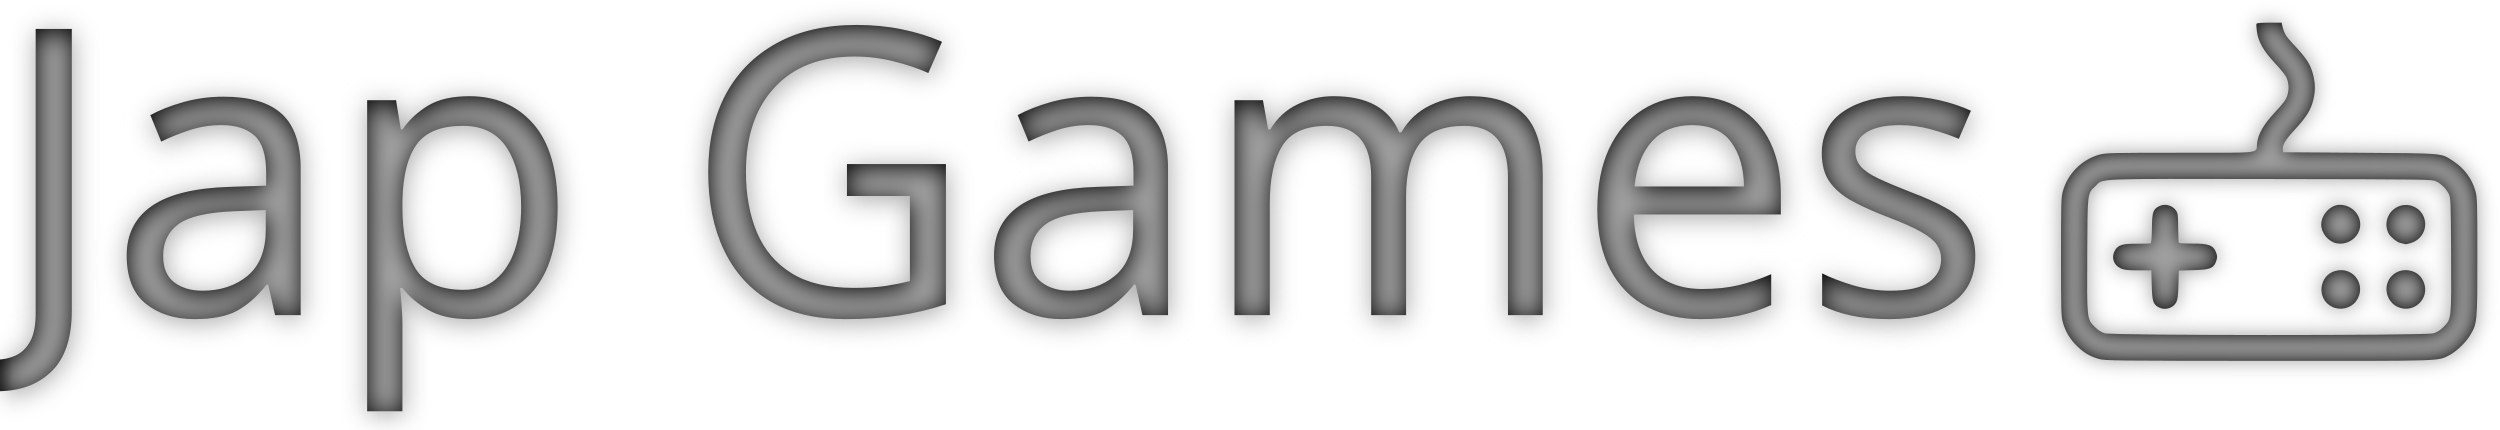
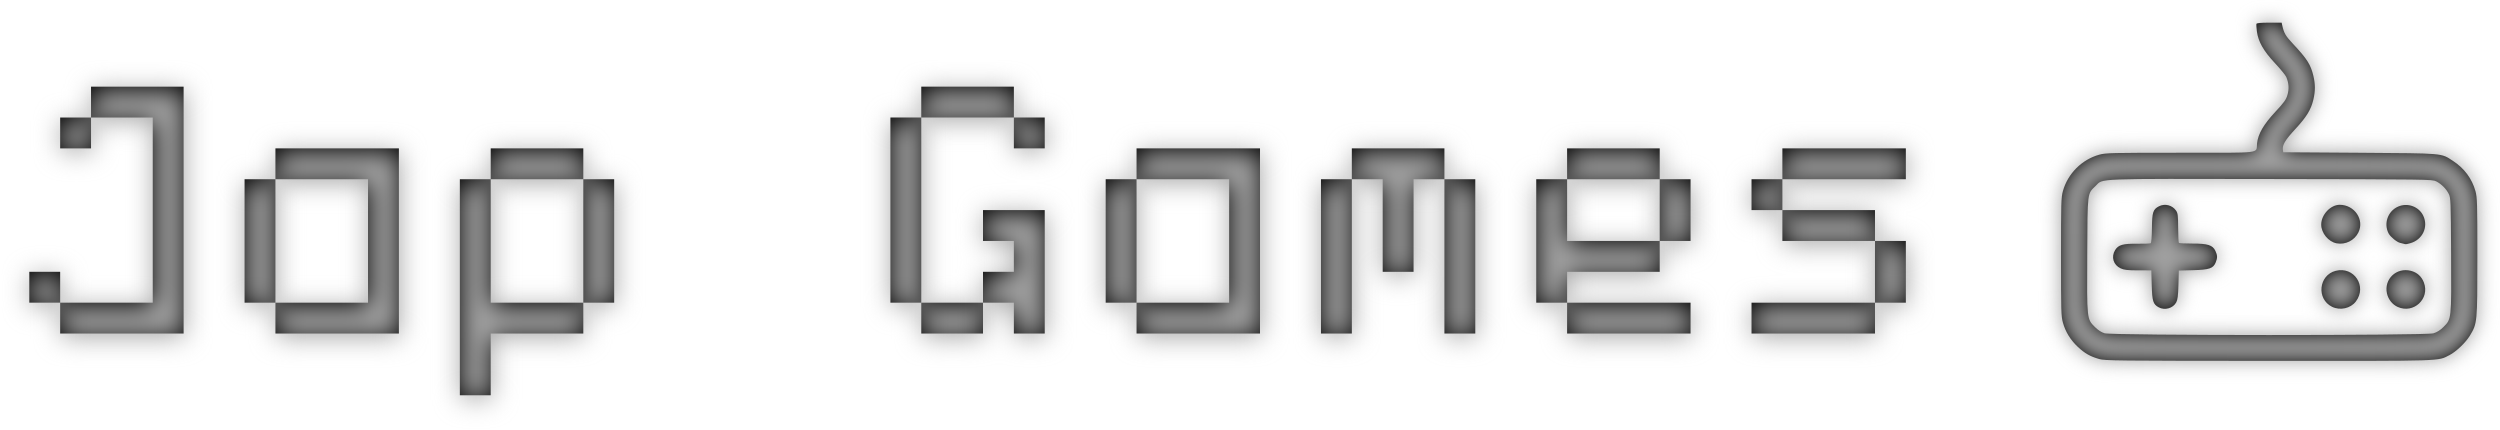
<svg xmlns="http://www.w3.org/2000/svg" width="320.119mm" height="54.948mm" viewBox="0 0 320.119 54.948" version="1.1" id="svg8">
  <defs id="defs2">
    <filter style="color-interpolation-filters:sRGB" id="filter1667" x="-0.016" width="1.032" y="-0.098" height="1.195">
      <feGaussianBlur stdDeviation="0.708" id="feGaussianBlur1669" />
    </filter>
    <filter style="color-interpolation-filters:sRGB" id="filter3161" x="-0.054" width="1.109" y="-0.067" height="1.134">
      <feGaussianBlur stdDeviation="1.208" id="feGaussianBlur3163" />
    </filter>
  </defs>
  <g id="layer1" transform="translate(125.1578,-66.70593)">
-     <text xml:space="preserve" style="font-style:normal;font-weight:normal;font-size:24.058px;line-height:1.25;font-family:sans-serif;letter-spacing:0px;word-spacing:0px;fill:#000000;fill-opacity:1;stroke:none;stroke-width:0.601" x="-125.307" y="107.055" id="text22">
-       <tspan id="tspan20" x="-125.307" y="107.055" style="font-style:normal;font-variant:normal;font-weight:normal;font-stretch:normal;font-size:51.323px;line-height:11.45;font-family:envypn7x13;-inkscape-font-specification:envypn7x13;stroke-width:0.601">Jap Games</tspan>
-     </text>
-     <text xml:space="preserve" style="font-style:normal;font-weight:normal;font-size:10.583px;line-height:1.25;font-family:sans-serif;letter-spacing:0px;word-spacing:0px;fill:#a7a7a7;fill-opacity:1;stroke:none;stroke-width:0.265;filter:url(#filter1667)" x="13.731" y="115.439" id="text22-4" transform="matrix(2.273159,0,0,2.273159,-156.4102,-154.8844)">
-       <tspan id="tspan20-5" x="13.731" y="115.439" style="font-style:normal;font-variant:normal;font-weight:normal;font-stretch:normal;font-size:22.578px;line-height:11.45;font-family:envypn7x13;-inkscape-font-specification:envypn7x13;fill:#a7a7a7;fill-opacity:1;stroke-width:0.265">Jap Games</tspan>
-     </text>
+     <g aria-label="Jap Games" style="font-style:normal;font-weight:normal;font-size:24.058px;line-height:1.25;font-family:sans-serif;letter-spacing:0px;word-spacing:0px;fill:#000000;fill-opacity:1;stroke:none;stroke-width:0.601" id="text22">
+       <path d="m -113.503,77.801 h 11.856 v 31.615 h -15.807 v -3.952 h -3.952 v -3.952 h 3.952 v 3.952 h 11.856 V 81.752 h -7.904 v 3.952 h -3.952 v -3.952 h 3.952 z" style="font-style:normal;font-variant:normal;font-weight:normal;font-stretch:normal;font-size:51.323px;line-height:11.45;font-family:envypn7x13;-inkscape-font-specification:envypn7x13;stroke-width:0.601" id="path19" />
+       <path d="m -89.889,85.704 h 15.807 v 23.711 h -15.807 v -3.952 h -3.952 V 89.656 h 3.952 z m 0,3.952 v 15.807 h 11.856 V 89.656 Z" style="font-style:normal;font-variant:normal;font-weight:normal;font-stretch:normal;font-size:51.323px;line-height:11.45;font-family:envypn7x13;-inkscape-font-specification:envypn7x13;stroke-width:0.601" id="path21" />
+       <path d="m -62.323,85.704 h 11.856 v 3.952 h 3.952 v 15.807 h -3.952 v 3.952 h -11.856 v 7.904 h -3.952 V 89.656 h 3.952 z m 0,3.952 v 15.807 h 11.856 V 89.656 Z" style="font-style:normal;font-variant:normal;font-weight:normal;font-stretch:normal;font-size:51.323px;line-height:11.45;font-family:envypn7x13;-inkscape-font-specification:envypn7x13;stroke-width:0.601" id="path23" />
+       <path d="M -7.191,77.801 H 4.665 v 3.952 h 3.952 v 3.952 H 4.665 V 81.752 H -7.191 v 23.711 h 7.904 v -3.952 H 4.665 V 97.56 H 0.713 V 93.608 h 7.904 v 15.807 H 4.665 v -3.952 H 0.713 v 3.952 h -7.904 v -3.952 H -11.143 V 81.752 h 3.952 z" style="font-style:normal;font-variant:normal;font-weight:normal;font-stretch:normal;font-size:51.323px;line-height:11.45;font-family:envypn7x13;-inkscape-font-specification:envypn7x13;stroke-width:0.601" id="path25" />
+       <path d="M 20.375,85.704 H 36.183 V 109.415 H 20.375 v -3.952 H 16.423 V 89.656 h 3.952 z m 0,3.952 V 105.464 H 32.231 V 89.656 Z" style="font-style:normal;font-variant:normal;font-weight:normal;font-stretch:normal;font-size:51.323px;line-height:11.45;font-family:envypn7x13;-inkscape-font-specification:envypn7x13;stroke-width:0.601" id="path27" />
+       <path d="m 47.941,85.704 h 11.856 v 3.952 h 3.952 V 109.415 H 59.797 V 89.656 H 55.845 V 101.512 H 51.893 V 89.656 H 47.941 V 109.415 H 43.989 V 89.656 h 3.952 z" style="font-style:normal;font-variant:normal;font-weight:normal;font-stretch:normal;font-size:51.323px;line-height:11.45;font-family:envypn7x13;-inkscape-font-specification:envypn7x13;stroke-width:0.601" id="path29" />
+       <path d="m 75.507,85.704 h 11.856 v 3.952 h 3.952 v 7.904 h -3.952 v 3.952 H 75.507 v 3.952 h 15.807 v 3.952 H 75.507 v -3.952 H 71.555 V 89.656 h 3.952 z m 0,3.952 v 7.904 h 11.856 v -7.904 z" style="font-style:normal;font-variant:normal;font-weight:normal;font-stretch:normal;font-size:51.323px;line-height:11.45;font-family:envypn7x13;-inkscape-font-specification:envypn7x13;stroke-width:0.601" id="path31" />
+       <path d="m 103.073,85.704 h 15.807 v 3.952 h -15.807 v 3.952 h 11.856 v 3.952 h 3.952 v 7.904 h -3.952 v 3.952 H 99.121 v -3.952 H 114.929 V 97.56 H 103.073 V 93.608 h -3.952 v -3.952 h 3.952 z" style="font-style:normal;font-variant:normal;font-weight:normal;font-stretch:normal;font-size:51.323px;line-height:11.45;font-family:envypn7x13;-inkscape-font-specification:envypn7x13;stroke-width:0.601" id="path33" />
+     </g>
+     <g aria-label="Jap Games" transform="matrix(2.273159,0,0,2.273159,-156.4102,-154.8844)" style="font-style:normal;font-weight:normal;font-size:10.583px;line-height:1.25;font-family:sans-serif;letter-spacing:0px;word-spacing:0px;fill:#a7a7a7;fill-opacity:1;stroke:none;stroke-width:0.265;filter:url(#filter1667)" id="text22-4">
+       <path d="m 18.924,102.57 h 5.215 v 13.908 h -6.954 v -1.738 H 15.447 V 113.001 h 1.738 v 1.738 h 5.215 v -10.431 h -3.477 v 1.738 h -1.738 v -1.738 h 1.738 z" style="font-style:normal;font-variant:normal;font-weight:normal;font-stretch:normal;font-size:22.578px;line-height:11.45;font-family:envypn7x13;-inkscape-font-specification:envypn7x13;fill:#a7a7a7;fill-opacity:1;stroke-width:0.265" id="path36" />
+       <path d="m 29.312,106.047 h 6.954 v 10.431 h -6.954 v -1.738 h -1.738 v -6.954 h 1.738 z m 0,1.738 v 6.954 h 5.215 v -6.954 z" style="font-style:normal;font-variant:normal;font-weight:normal;font-stretch:normal;font-size:22.578px;line-height:11.45;font-family:envypn7x13;-inkscape-font-specification:envypn7x13;fill:#a7a7a7;fill-opacity:1;stroke-width:0.265" id="path38" />
+       <path d="m 41.439,106.047 h 5.215 v 1.738 h 1.738 v 6.954 H 46.655 v 1.738 h -5.215 v 3.477 h -1.738 v -12.169 h 1.738 z m 0,1.738 v 6.954 h 5.215 v -6.954 z" style="font-style:normal;font-variant:normal;font-weight:normal;font-stretch:normal;font-size:22.578px;line-height:11.45;font-family:envypn7x13;-inkscape-font-specification:envypn7x13;fill:#a7a7a7;fill-opacity:1;stroke-width:0.265" id="path40" />
+       <path d="m 65.693,102.57 h 5.215 v 1.738 h 1.738 v 1.738 h -1.738 v -1.738 h -5.215 v 10.431 h 3.477 V 113.001 h 1.738 v -1.738 h -1.738 v -1.738 h 3.477 v 6.954 h -1.738 v -1.738 h -1.738 v 1.738 h -3.477 v -1.738 h -1.738 v -10.431 h 1.738 z" style="font-style:normal;font-variant:normal;font-weight:normal;font-stretch:normal;font-size:22.578px;line-height:11.45;font-family:envypn7x13;-inkscape-font-specification:envypn7x13;fill:#a7a7a7;fill-opacity:1;stroke-width:0.265" id="path42" />
+       <path d="m 77.819,106.047 h 6.954 v 10.431 h -6.954 v -1.738 h -1.738 v -6.954 h 1.738 z m 0,1.738 v 6.954 h 5.215 v -6.954 z" style="font-style:normal;font-variant:normal;font-weight:normal;font-stretch:normal;font-size:22.578px;line-height:11.45;font-family:envypn7x13;-inkscape-font-specification:envypn7x13;fill:#a7a7a7;fill-opacity:1;stroke-width:0.265" id="path44" />
+       <path d="m 89.946,106.047 h 5.215 v 1.738 h 1.738 v 8.692 h -1.738 v -8.692 h -1.738 v 5.215 h -1.738 v -5.215 h -1.738 v 8.692 h -1.738 v -8.692 h 1.738 z" style="font-style:normal;font-variant:normal;font-weight:normal;font-stretch:normal;font-size:22.578px;line-height:11.45;font-family:envypn7x13;-inkscape-font-specification:envypn7x13;fill:#a7a7a7;fill-opacity:1;stroke-width:0.265" id="path46" />
+       <path d="m 102.073,106.047 h 5.215 v 1.738 h 1.738 v 3.477 h -1.738 v 1.738 h -5.215 v 1.738 h 6.954 v 1.738 h -6.954 v -1.738 h -1.738 v -6.954 h 1.738 z m 0,1.738 v 3.477 h 5.215 v -3.477 z" style="font-style:normal;font-variant:normal;font-weight:normal;font-stretch:normal;font-size:22.578px;line-height:11.45;font-family:envypn7x13;-inkscape-font-specification:envypn7x13;fill:#a7a7a7;fill-opacity:1;stroke-width:0.265" id="path48" />
+       <path d="m 114.2,106.047 h 6.954 v 1.738 h -6.954 v 1.738 h 5.215 v 1.738 h 1.738 v 3.477 h -1.738 v 1.738 h -6.954 v -1.738 h 6.954 v -3.477 h -5.215 v -1.738 h -1.738 v -1.738 h 1.738 z" style="font-style:normal;font-variant:normal;font-weight:normal;font-stretch:normal;font-size:22.578px;line-height:11.45;font-family:envypn7x13;-inkscape-font-specification:envypn7x13;fill:#a7a7a7;fill-opacity:1;stroke-width:0.265" id="path50" />
+     </g>
    <g id="g1701" transform="translate(4.909701,9.73694)" style="fill:#000000;fill-opacity:1;stroke:none;stroke-width:0.9;stroke-miterlimit:4;stroke-dasharray:none;stroke-opacity:1">
      <path style="fill:#000000;fill-opacity:1;stroke:none;stroke-width:0.9;stroke-miterlimit:4;stroke-dasharray:none;stroke-opacity:1" d="m 138.703,102.934 c -1.144,-0.333 -1.804,-0.709 -2.689,-1.531 -0.95,-0.882 -1.601,-1.936 -1.929,-3.117 -0.227,-0.82 -0.247,-1.497 -0.247,-8.428 0,-6.895 0.021,-7.611 0.244,-8.416 0.621,-2.24 2.424,-4.046 4.656,-4.665 0.83,-0.23 1.548,-0.247 10.387,-0.247 10.769,0 9.667,0.135 9.816,-1.2 0.136,-1.22 0.833,-2.42 2.345,-4.042 1.128,-1.21 1.372,-1.551 1.551,-2.167 0.224,-0.771 0.178,-1.489 -0.146,-2.277 -0.096,-0.233 -0.751,-1.038 -1.456,-1.79 -1.464,-1.561 -2.139,-2.746 -2.314,-4.061 -0.059,-0.445 -0.084,-0.88 -0.055,-0.966 0.036,-0.109 0.538,-0.157 1.638,-0.157 h 1.586 l 0.081,0.367 c 0.216,0.976 0.425,1.334 1.371,2.344 1.811,1.934 2.273,2.66 2.616,4.116 0.251,1.065 0.25,1.947 -0.004,3.024 -0.305,1.293 -0.873,2.22 -2.322,3.786 -1.294,1.399 -1.67,2.03 -1.581,2.655 l 0.043,0.302 9.797,0.068 c 10.941,0.076 10.377,0.027 11.939,1.041 1.44,0.936 2.436,2.274 2.878,3.87 0.223,0.805 0.244,1.522 0.244,8.416 0,8.421 -0.009,8.513 -0.947,10.072 -0.546,0.907 -1.775,2.079 -2.639,2.517 -1.534,0.777 -0.364,0.74 -23.157,0.73 -19.489,-0.009 -20.961,-0.025 -21.707,-0.242 z m 42.82,-3.283 c 0.473,-0.141 0.869,-0.389 1.289,-0.809 1.032,-1.032 1.023,-0.942 0.979,-9.267 -0.036,-6.859 -0.052,-7.276 -0.296,-7.768 -0.329,-0.663 -0.957,-1.292 -1.621,-1.621 -0.507,-0.252 -1.05,-0.259 -21.107,-0.293 -22.947,-0.039 -21.489,-0.096 -22.486,0.872 -1.091,1.058 -1.041,0.653 -1.083,8.81 -0.043,8.327 -0.053,8.234 0.981,9.268 0.393,0.393 0.829,0.676 1.232,0.8 0.968,0.298 41.109,0.305 42.111,0.008 z m -35.17,-3.329 c -0.72,-0.391 -0.84,-0.769 -0.896,-2.833 l -0.052,-1.899 -1.685,-0.003 c -1.366,-0.002 -1.79,-0.051 -2.242,-0.256 -0.935,-0.425 -1.249,-1.466 -0.706,-2.344 0.411,-0.664 1.001,-0.833 2.836,-0.809 0.865,0.011 1.636,-0.019 1.714,-0.067 0.087,-0.054 0.148,-0.798 0.16,-1.936 0.021,-2.033 0.137,-2.395 0.898,-2.789 0.762,-0.394 1.715,-0.149 2.2,0.566 0.217,0.321 0.254,0.632 0.258,2.2 0.003,1.005 0.046,1.868 0.096,1.918 0.05,0.05 0.827,0.089 1.727,0.087 1.972,-0.004 2.594,0.194 2.946,0.935 0.273,0.576 0.281,0.903 0.034,1.493 -0.316,0.757 -0.811,0.924 -2.897,0.98 l -1.82,0.049 -0.049,1.82 c -0.038,1.408 -0.101,1.918 -0.281,2.251 -0.411,0.763 -1.461,1.06 -2.242,0.636 z m 22.186,-0.075 c -2.015,-0.997 -1.707,-4.034 0.466,-4.597 2.35,-0.61 4.06,1.978 2.59,3.92 -0.677,0.894 -2.018,1.191 -3.056,0.678 z m 8.402,0.019 c -0.671,-0.305 -1.193,-0.962 -1.362,-1.714 -0.413,-1.837 1.218,-3.382 3.065,-2.903 0.796,0.206 1.364,0.717 1.66,1.494 0.795,2.082 -1.323,4.049 -3.363,3.123 z m -7.807,-8.14 c -1.051,-0.193 -1.975,-1.317 -1.975,-2.401 0,-1.264 1.192,-2.534 2.375,-2.532 1.89,0.004 3.182,1.914 2.389,3.531 -0.508,1.036 -1.652,1.61 -2.789,1.401 z m 8.622,0.066 c -0.073,-0.024 -0.297,-0.081 -0.497,-0.125 -0.406,-0.089 -1.232,-0.763 -1.461,-1.191 -0.676,-1.263 -0.119,-2.865 1.198,-3.448 1.211,-0.536 2.654,-0.019 3.222,1.154 0.697,1.44 -0.084,3.097 -1.661,3.528 -0.555,0.152 -0.582,0.154 -0.8,0.082 z" id="path1703" />
    </g>
    <g id="g1701-1" transform="translate(4.909701,9.73694)" style="fill:#a2a2a2;fill-opacity:1;stroke:none;stroke-width:0.9;stroke-miterlimit:4;stroke-dasharray:none;stroke-opacity:1;filter:url(#filter3161)">
      <path style="fill:#a2a2a2;fill-opacity:1;stroke:none;stroke-width:0.9;stroke-miterlimit:4;stroke-dasharray:none;stroke-opacity:1" d="m 138.703,102.934 c -1.144,-0.333 -1.804,-0.709 -2.689,-1.531 -0.95,-0.882 -1.601,-1.936 -1.929,-3.117 -0.227,-0.82 -0.247,-1.497 -0.247,-8.428 0,-6.895 0.021,-7.611 0.244,-8.416 0.621,-2.24 2.424,-4.046 4.656,-4.665 0.83,-0.23 1.548,-0.247 10.387,-0.247 10.769,0 9.667,0.135 9.816,-1.2 0.136,-1.22 0.833,-2.42 2.345,-4.042 1.128,-1.21 1.372,-1.551 1.551,-2.167 0.224,-0.771 0.178,-1.489 -0.146,-2.277 -0.096,-0.233 -0.751,-1.038 -1.456,-1.79 -1.464,-1.561 -2.139,-2.746 -2.314,-4.061 -0.059,-0.445 -0.084,-0.88 -0.055,-0.966 0.036,-0.109 0.538,-0.157 1.638,-0.157 h 1.586 l 0.081,0.367 c 0.216,0.976 0.425,1.334 1.371,2.344 1.811,1.934 2.273,2.66 2.616,4.116 0.251,1.065 0.25,1.947 -0.004,3.024 -0.305,1.293 -0.873,2.22 -2.322,3.786 -1.294,1.399 -1.67,2.03 -1.581,2.655 l 0.043,0.302 9.797,0.068 c 10.941,0.076 10.377,0.027 11.939,1.041 1.44,0.936 2.436,2.274 2.878,3.87 0.223,0.805 0.244,1.522 0.244,8.416 0,8.421 -0.009,8.513 -0.947,10.072 -0.546,0.907 -1.775,2.079 -2.639,2.517 -1.534,0.777 -0.364,0.74 -23.157,0.73 -19.489,-0.009 -20.961,-0.025 -21.707,-0.242 z m 42.82,-3.283 c 0.473,-0.141 0.869,-0.389 1.289,-0.809 1.032,-1.032 1.023,-0.942 0.979,-9.267 -0.036,-6.859 -0.052,-7.276 -0.296,-7.768 -0.329,-0.663 -0.957,-1.292 -1.621,-1.621 -0.507,-0.252 -1.05,-0.259 -21.107,-0.293 -22.947,-0.039 -21.489,-0.096 -22.486,0.872 -1.091,1.058 -1.041,0.653 -1.083,8.81 -0.043,8.327 -0.053,8.234 0.981,9.268 0.393,0.393 0.829,0.676 1.232,0.8 0.968,0.298 41.109,0.305 42.111,0.008 z m -35.17,-3.329 c -0.72,-0.391 -0.84,-0.769 -0.896,-2.833 l -0.052,-1.899 -1.685,-0.003 c -1.366,-0.002 -1.79,-0.051 -2.242,-0.256 -0.935,-0.425 -1.249,-1.466 -0.706,-2.344 0.411,-0.664 1.001,-0.833 2.836,-0.809 0.865,0.011 1.636,-0.019 1.714,-0.067 0.087,-0.054 0.148,-0.798 0.16,-1.936 0.021,-2.033 0.137,-2.395 0.898,-2.789 0.762,-0.394 1.715,-0.149 2.2,0.566 0.217,0.321 0.254,0.632 0.258,2.2 0.003,1.005 0.046,1.868 0.096,1.918 0.05,0.05 0.827,0.089 1.727,0.087 1.972,-0.004 2.594,0.194 2.946,0.935 0.273,0.576 0.281,0.903 0.034,1.493 -0.316,0.757 -0.811,0.924 -2.897,0.98 l -1.82,0.049 -0.049,1.82 c -0.038,1.408 -0.101,1.918 -0.281,2.251 -0.411,0.763 -1.461,1.06 -2.242,0.636 z m 22.186,-0.075 c -2.015,-0.997 -1.707,-4.034 0.466,-4.597 2.35,-0.61 4.06,1.978 2.59,3.92 -0.677,0.894 -2.018,1.191 -3.056,0.678 z m 8.402,0.019 c -0.671,-0.305 -1.193,-0.962 -1.362,-1.714 -0.413,-1.837 1.218,-3.382 3.065,-2.903 0.796,0.206 1.364,0.717 1.66,1.494 0.795,2.082 -1.323,4.049 -3.363,3.123 z m -7.807,-8.14 c -1.051,-0.193 -1.975,-1.317 -1.975,-2.401 0,-1.264 1.192,-2.534 2.375,-2.532 1.89,0.004 3.182,1.914 2.389,3.531 -0.508,1.036 -1.652,1.61 -2.789,1.401 z m 8.622,0.066 c -0.073,-0.024 -0.297,-0.081 -0.497,-0.125 -0.406,-0.089 -1.232,-0.763 -1.461,-1.191 -0.676,-1.263 -0.119,-2.865 1.198,-3.448 1.211,-0.536 2.654,-0.019 3.222,1.154 0.697,1.44 -0.084,3.097 -1.661,3.528 -0.555,0.152 -0.582,0.154 -0.8,0.082 z" id="path1703-0" />
    </g>
  </g>
</svg>
